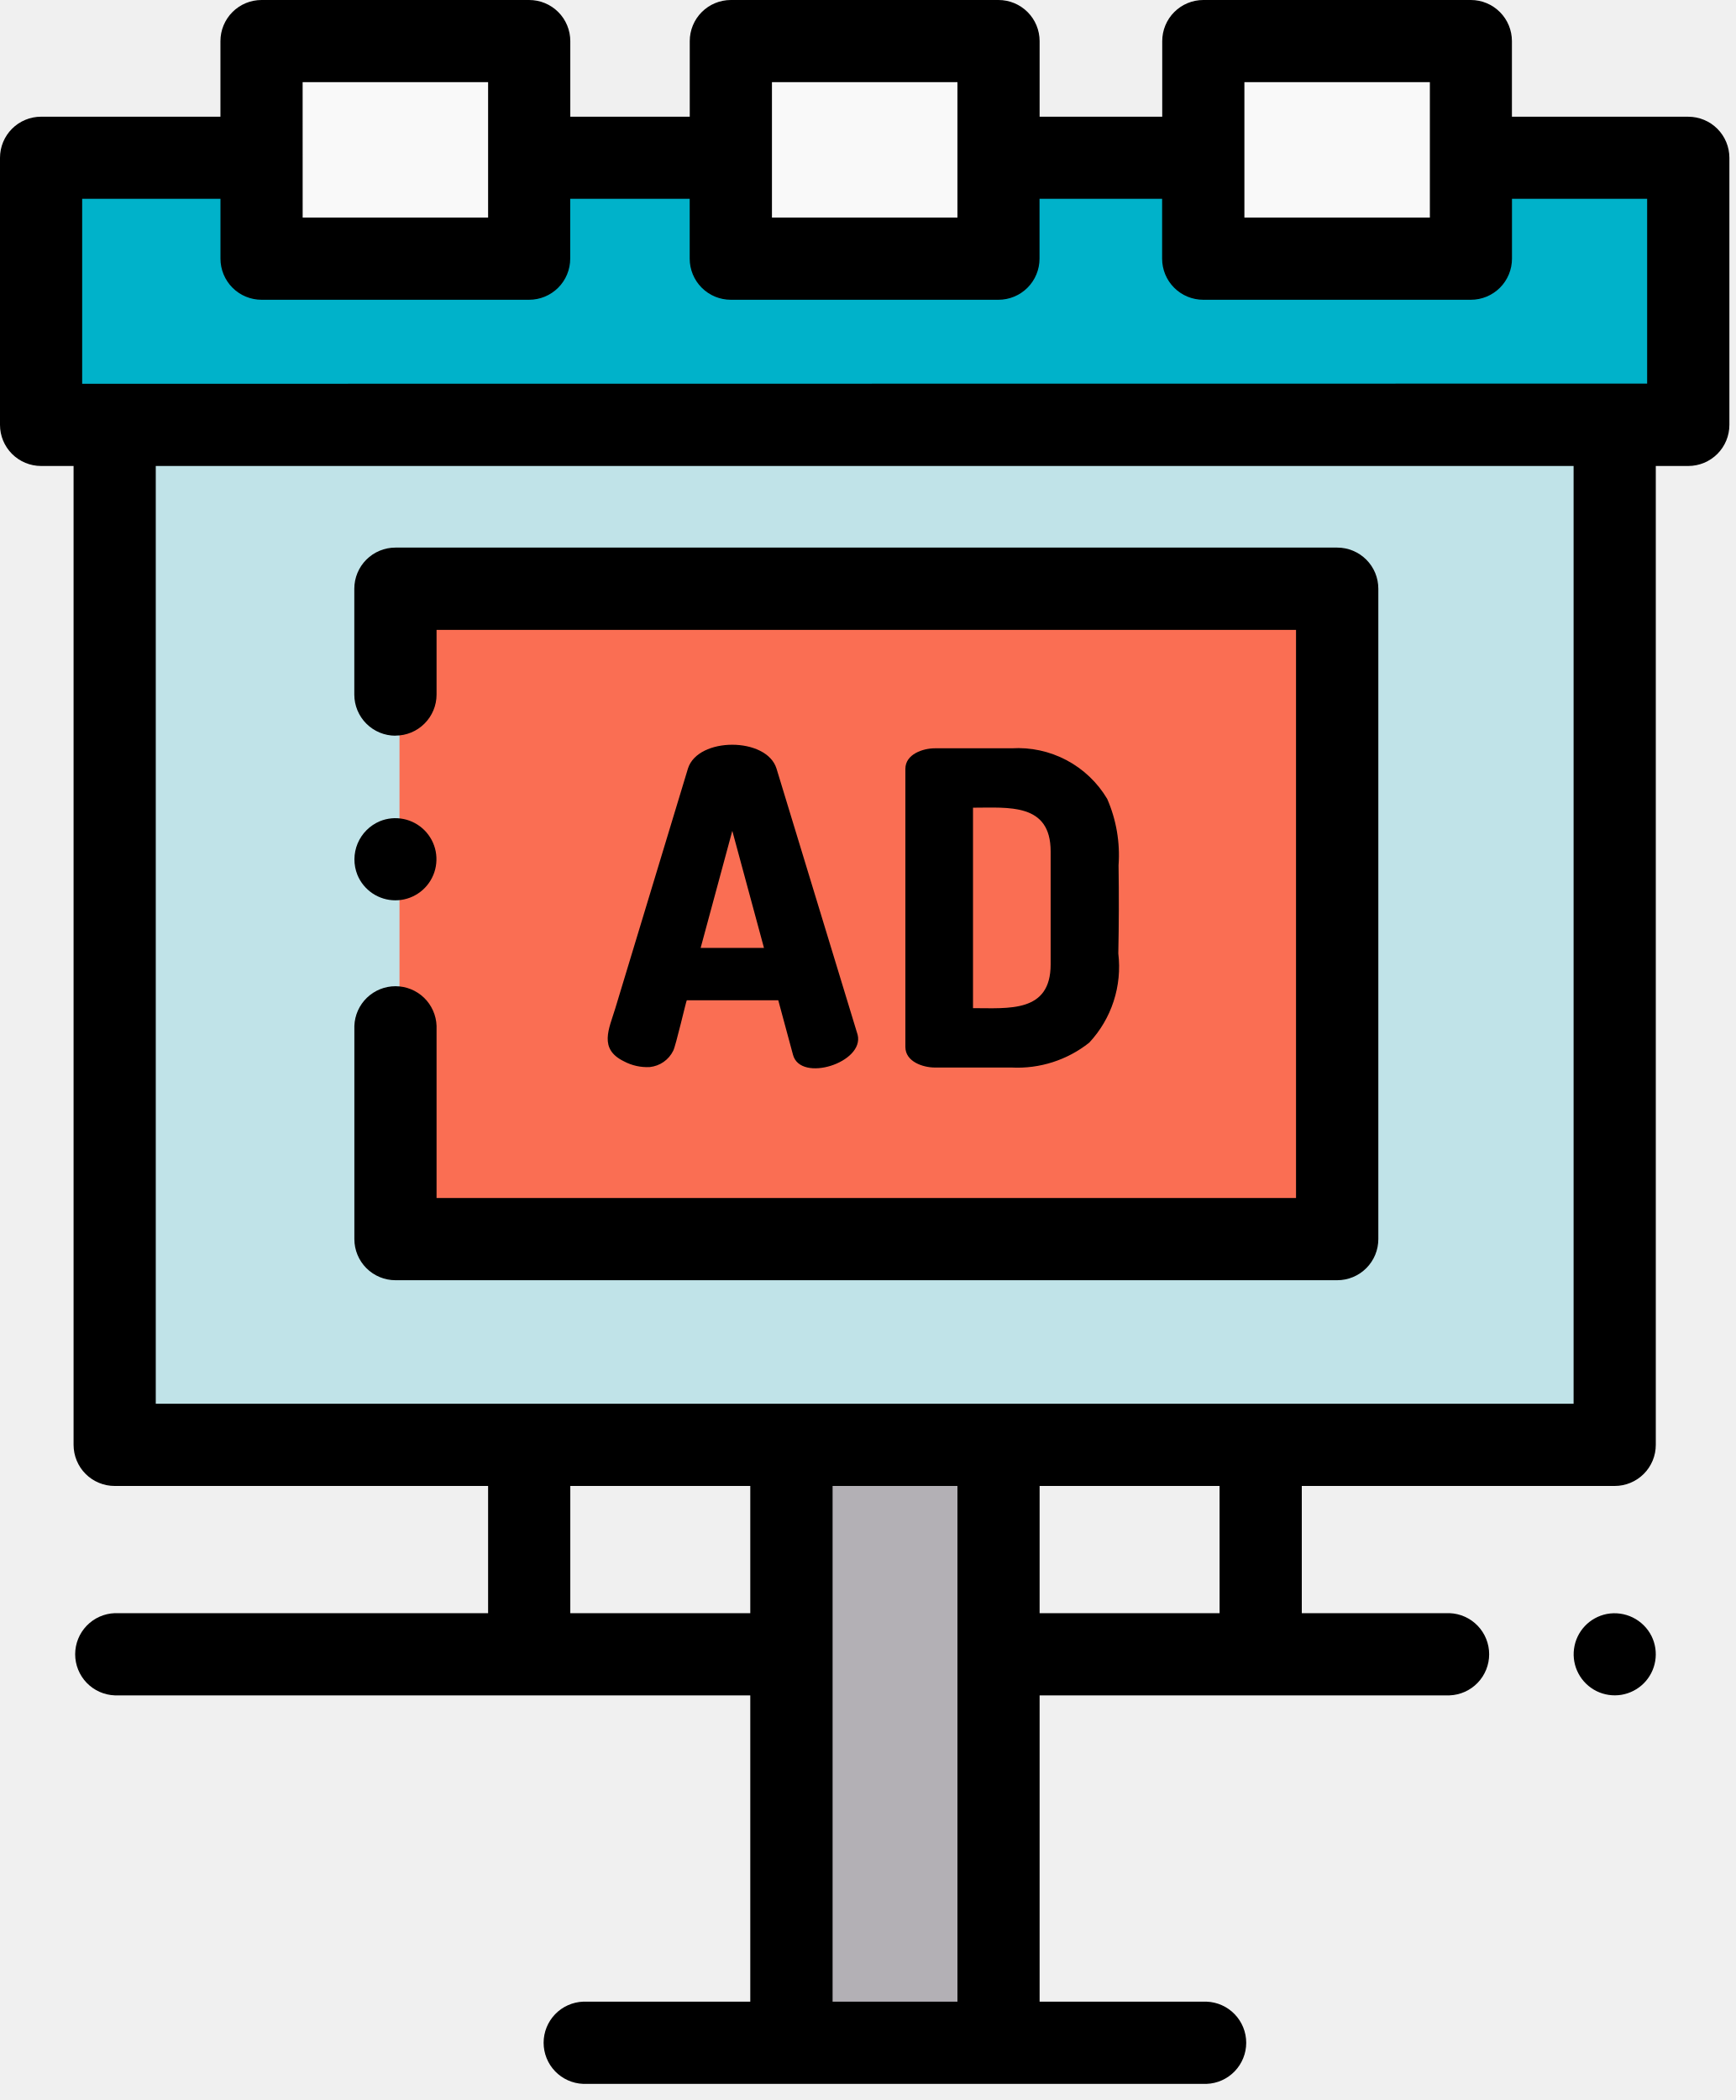
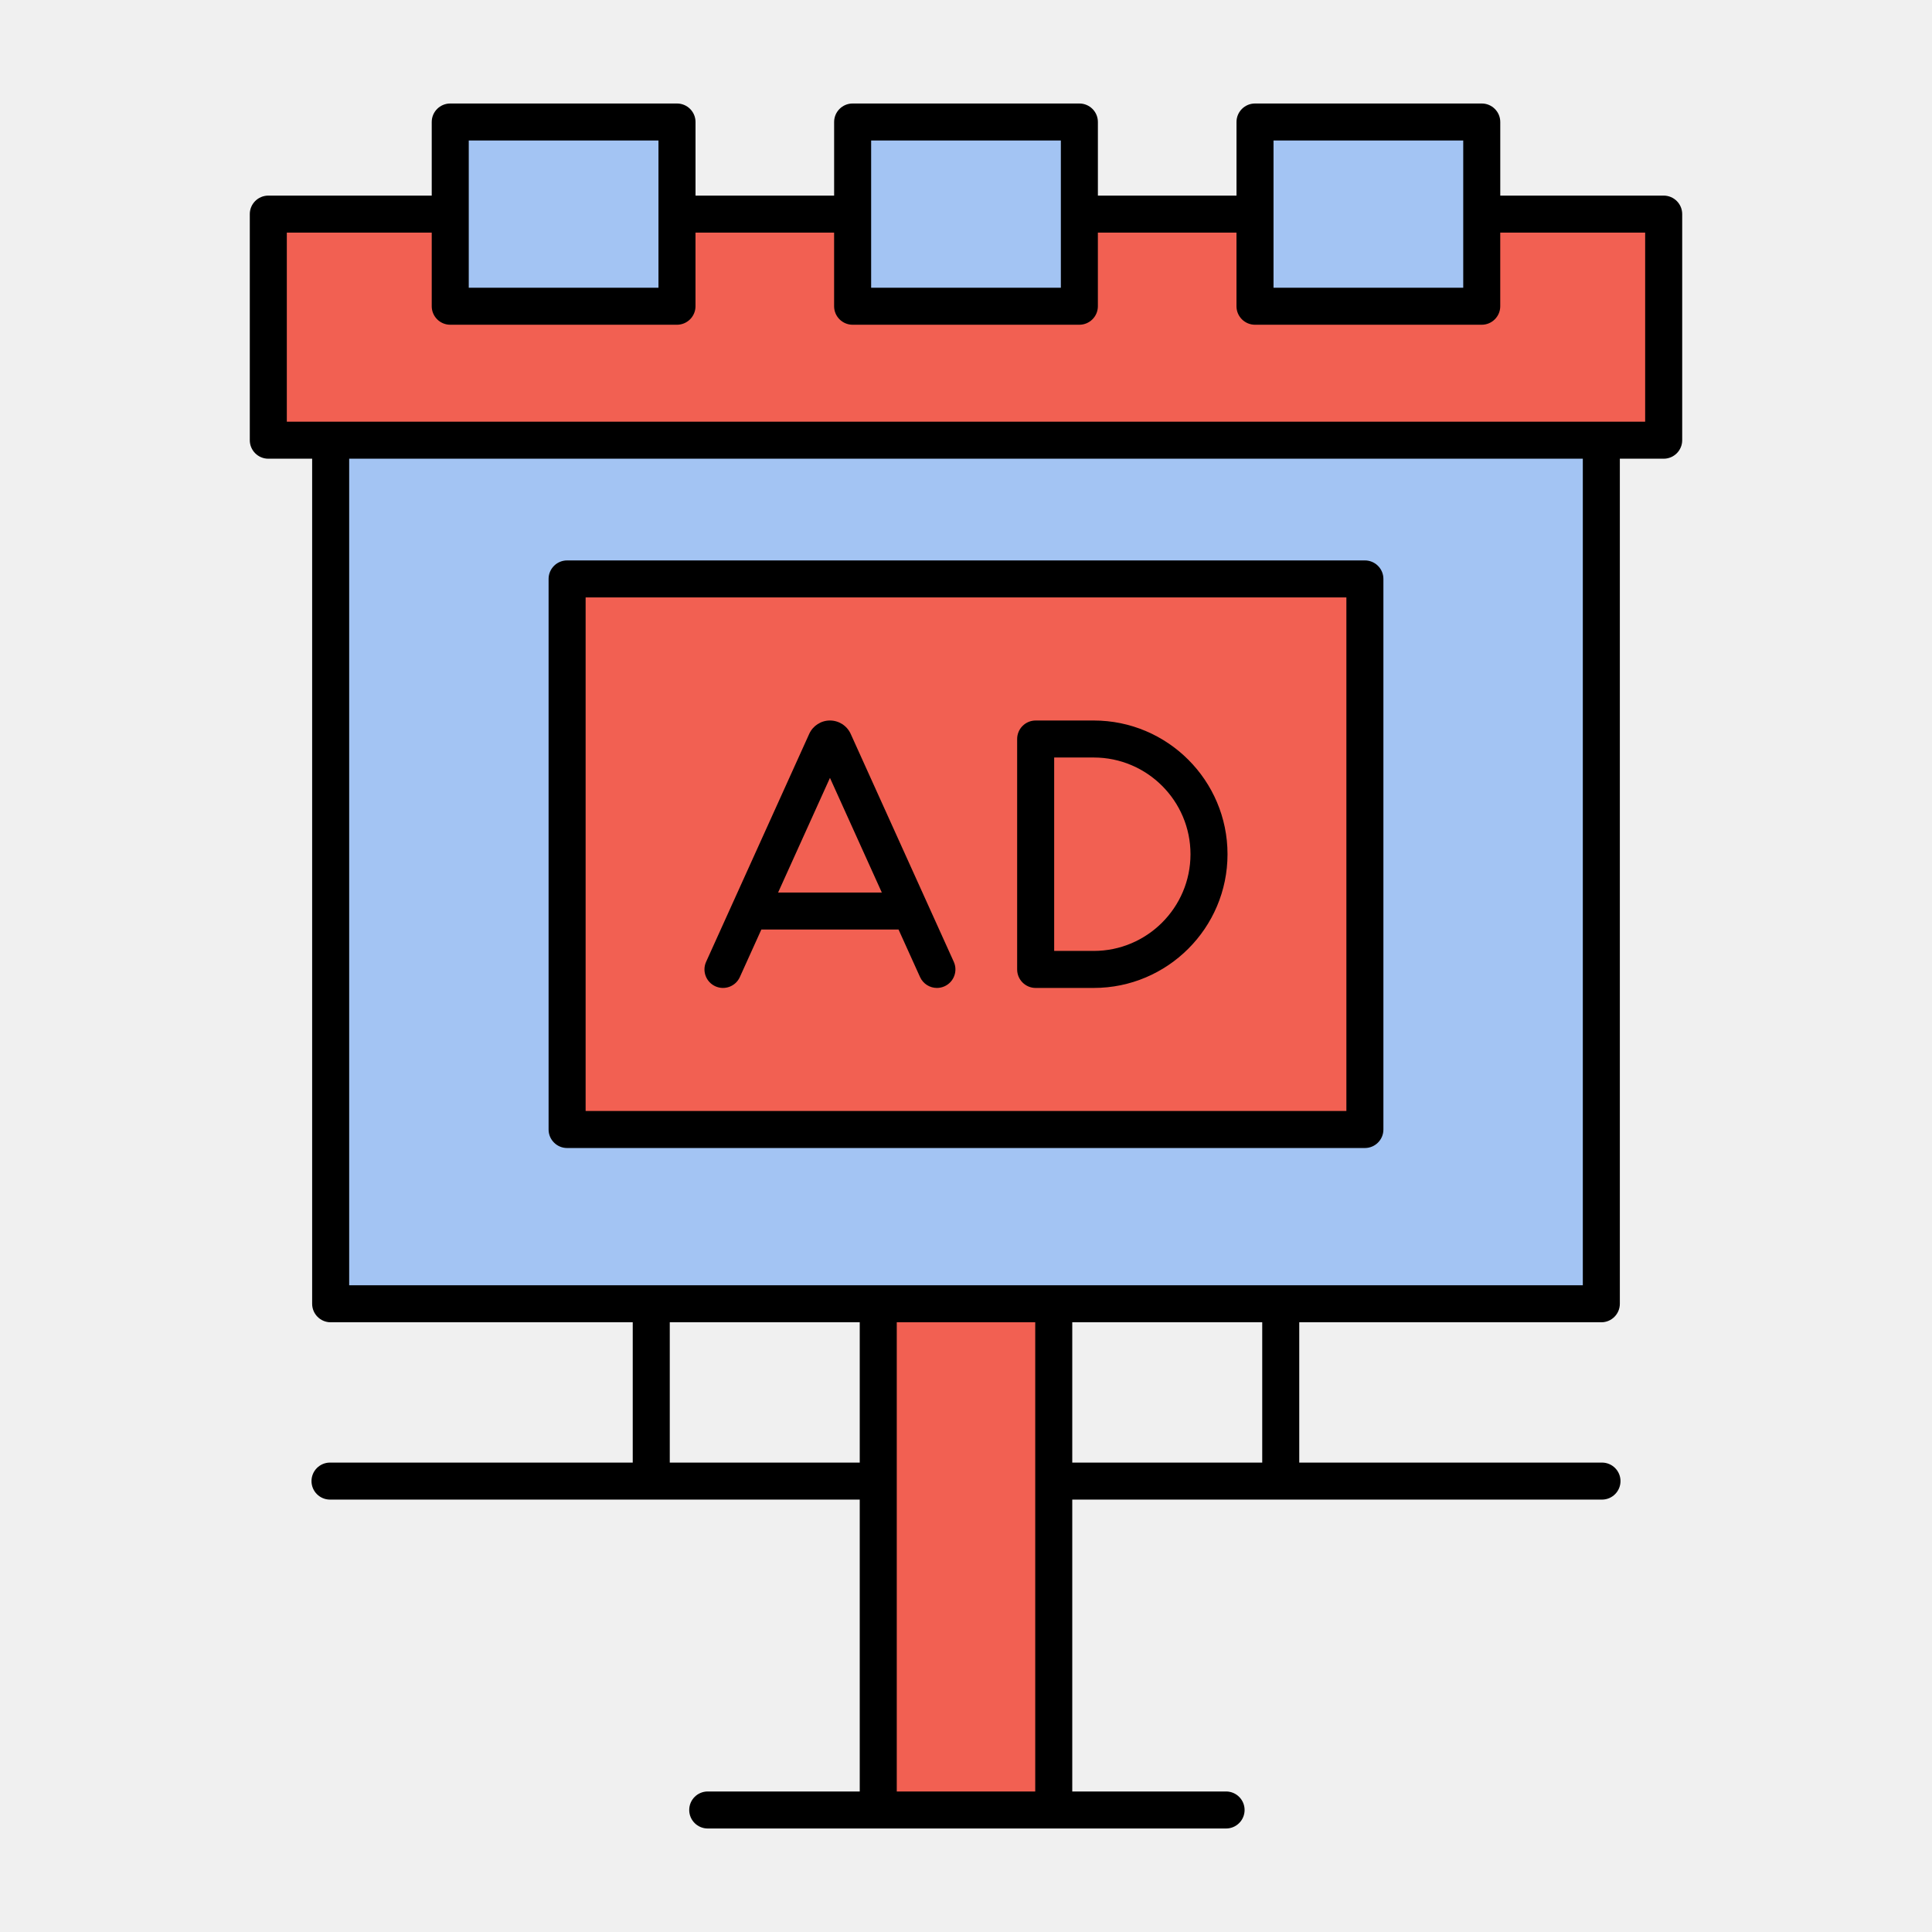
- <svg xmlns="http://www.w3.org/2000/svg" width="62" height="75" viewBox="0 0 62 75" fill="none">
-   <g clip-path="url(#clip0_3150_12073)">
-     <path d="M1.617 5.637H60.456V15.174H1.617V5.637Z" fill="#00B2CA" />
-     <path d="M4.246 15.174H57.826V51.602H4.246V15.174Z" fill="#00B2CA" fill-opacity="0.2" />
-     <path d="M28.418 51.606H35.818V72.956H28.418V51.606Z" fill="#B3B0B5" />
-     <path d="M26.258 1.47H35.818V9.241H26.258V1.47Z" fill="#F9F9F9" />
-     <path d="M9.492 1.47H19.053V9.241H9.492V1.47Z" fill="#F9F9F9" />
-     <path d="M43.133 1.47H52.694V9.241H43.133V1.47Z" fill="#F9F9F9" />
-     <path d="M14.27 24.804V21.026H47.91V44.251H14.27V36.634" fill="#FA6E53" />
-     <path d="M43.1 74.424C43.48 74.41 43.84 74.249 44.103 73.975C44.367 73.702 44.515 73.336 44.515 72.956C44.515 72.576 44.367 72.21 44.103 71.937C43.84 71.663 43.48 71.502 43.1 71.488H37.135V60.549H51.778C52.158 60.535 52.518 60.374 52.782 60.1C53.045 59.827 53.193 59.461 53.193 59.081C53.193 58.701 53.045 58.335 52.782 58.062C52.518 57.788 52.158 57.627 51.778 57.613H46.5V53.07H57.677C57.87 53.07 58.061 53.032 58.239 52.958C58.417 52.884 58.579 52.776 58.716 52.639C58.852 52.503 58.96 52.341 59.034 52.162C59.108 51.984 59.145 51.793 59.145 51.6V16.642H60.306C60.695 16.642 61.069 16.487 61.344 16.212C61.619 15.937 61.774 15.563 61.774 15.174V5.637C61.774 5.248 61.619 4.875 61.344 4.599C61.069 4.324 60.695 4.169 60.306 4.169H54.006V1.469C54.006 1.08 53.852 0.707 53.578 0.432C53.304 0.157 52.932 0.001 52.543 3.06567e-06H42.983C42.594 3.06567e-06 42.22 0.155 41.945 0.43C41.67 0.705 41.515 1.079 41.515 1.468V4.168H37.135V1.468C37.135 1.079 36.98 0.705 36.705 0.43C36.43 0.155 36.056 3.06567e-06 35.667 3.06567e-06H26.106C25.717 3.06567e-06 25.343 0.155 25.068 0.43C24.793 0.705 24.638 1.079 24.638 1.468V4.168H20.371V1.468C20.371 1.275 20.333 1.084 20.259 0.906C20.185 0.727 20.077 0.565 19.94 0.429C19.803 0.293 19.641 0.184 19.463 0.111C19.284 0.037 19.093 -0 18.9 3.06567e-06H9.343C9.15 -0 8.959 0.038 8.781 0.111C8.603 0.185 8.441 0.293 8.304 0.43C8.168 0.566 8.06 0.728 7.986 0.906C7.912 1.084 7.874 1.275 7.874 1.468V4.168H1.467C1.274 4.168 1.083 4.206 0.905 4.28C0.727 4.354 0.565 4.462 0.429 4.599C0.293 4.735 0.185 4.897 0.111 5.075C0.038 5.253 -0 5.444 3.40863e-07 5.637V15.174C3.40863e-07 15.563 0.155 15.937 0.43 16.212C0.705 16.487 1.079 16.642 1.468 16.642H2.628V51.6C2.628 51.793 2.666 51.985 2.74 52.163C2.813 52.342 2.922 52.504 3.059 52.641C3.195 52.777 3.358 52.886 3.537 52.959C3.715 53.033 3.907 53.071 4.1 53.07H17.435V57.613H4.1C3.72 57.627 3.36 57.788 3.096 58.062C2.833 58.335 2.685 58.701 2.685 59.081C2.685 59.461 2.833 59.827 3.096 60.1C3.36 60.374 3.72 60.535 4.1 60.549H26.8V71.488H20.833C20.453 71.502 20.093 71.663 19.829 71.937C19.566 72.21 19.418 72.576 19.418 72.956C19.418 73.336 19.566 73.702 19.829 73.975C20.093 74.249 20.453 74.41 20.833 74.424H43.1ZM44.45 2.935H51.075V7.77H44.45V2.935ZM27.574 2.935H34.2V7.77H27.574V2.935ZM10.81 2.935H17.435V7.77H10.811L10.81 2.935ZM2.935 13.706V7.1H7.875V9.238C7.875 9.431 7.913 9.622 7.987 9.8C8.061 9.978 8.169 10.14 8.305 10.276C8.441 10.412 8.603 10.521 8.781 10.594C8.959 10.668 9.15 10.706 9.343 10.706H18.9C19.289 10.706 19.663 10.551 19.938 10.276C20.213 10.001 20.368 9.627 20.368 9.238V7.1H24.636V9.238C24.636 9.627 24.791 10.001 25.066 10.276C25.341 10.551 25.715 10.706 26.104 10.706H35.664C35.857 10.706 36.048 10.668 36.226 10.594C36.404 10.521 36.566 10.412 36.702 10.276C36.838 10.14 36.947 9.978 37.02 9.8C37.094 9.622 37.132 9.431 37.132 9.238V7.1H41.511V9.238C41.511 9.627 41.666 10.001 41.941 10.276C42.216 10.551 42.59 10.706 42.979 10.706H52.54C52.929 10.706 53.303 10.551 53.578 10.276C53.853 10.001 54.008 9.627 54.008 9.238V7.1H58.836V13.7L2.935 13.706ZM20.371 57.613V53.07H26.8V57.613H20.371ZM34.2 71.489H29.74V53.07H34.2V71.489ZM43.564 57.613H37.135V53.07H43.563L43.564 57.613ZM5.564 50.134V16.642H56.209V50.134H5.564Z" fill="black" />
-     <path d="M14.124 26.272C14.513 26.273 14.887 26.119 15.162 25.844C15.438 25.569 15.594 25.196 15.594 24.807V22.497H46.294V42.786H15.594V36.637C15.58 36.257 15.419 35.897 15.146 35.633C14.872 35.37 14.507 35.222 14.126 35.222C13.746 35.222 13.381 35.37 13.107 35.633C12.833 35.897 12.672 36.257 12.658 36.637V44.254C12.658 44.643 12.813 45.017 13.088 45.292C13.364 45.567 13.737 45.722 14.126 45.722H47.766C48.156 45.722 48.529 45.567 48.804 45.292C49.08 45.017 49.234 44.643 49.234 44.254V21.025C49.234 20.636 49.08 20.262 48.804 19.987C48.529 19.712 48.156 19.557 47.766 19.557H14.124C13.735 19.557 13.361 19.712 13.086 19.987C12.811 20.262 12.656 20.636 12.656 21.025V24.807C12.656 25.196 12.811 25.57 13.086 25.845C13.361 26.12 13.735 26.275 14.124 26.275V26.272Z" fill="black" />
-     <path d="M23.213 38.109C23.39 38.09 23.56 38.027 23.706 37.925C23.852 37.823 23.97 37.685 24.048 37.525C24.137 37.365 24.514 35.725 24.532 35.725H27.8L28.327 37.675C28.6 38.675 30.88 37.95 30.635 36.957L27.735 27.443C27.376 26.316 24.935 26.316 24.575 27.443C23.708 30.303 22.842 33.163 21.975 36.023C21.757 36.743 21.375 37.461 22.288 37.905C22.572 38.056 22.892 38.127 23.213 38.109ZM26.158 29.673L27.289 33.853H25.027L26.158 29.673Z" fill="black" />
-     <path d="M33.393 38.126H36.135C37.137 38.177 38.123 37.861 38.908 37.237C39.303 36.814 39.6 36.31 39.779 35.76C39.958 35.21 40.015 34.627 39.946 34.053C39.968 33.004 39.971 31.954 39.955 30.904C40.014 30.092 39.875 29.277 39.549 28.531C39.2 27.945 38.698 27.467 38.096 27.149C37.493 26.83 36.815 26.683 36.135 26.725H33.393C32.971 26.725 32.34 26.933 32.34 27.458V37.393C32.34 37.918 32.971 38.126 33.393 38.126ZM34.756 28.846C36.026 28.846 37.529 28.67 37.529 30.406V34.445C37.529 36.177 36.029 36.005 34.756 36.005V28.846Z" fill="black" />
-     <path d="M12.767 31.247C12.877 31.515 13.065 31.744 13.306 31.906C13.547 32.067 13.83 32.154 14.12 32.154C14.41 32.155 14.694 32.07 14.935 31.909C15.177 31.749 15.365 31.52 15.477 31.252C15.588 30.985 15.618 30.69 15.563 30.405C15.507 30.121 15.368 29.859 15.164 29.654C14.959 29.448 14.698 29.307 14.414 29.25C14.13 29.192 13.835 29.22 13.567 29.33C13.209 29.481 12.924 29.766 12.774 30.125C12.625 30.483 12.622 30.886 12.767 31.247Z" fill="black" />
-     <path d="M57.394 57.642C57.093 57.702 56.818 57.854 56.608 58.077C56.398 58.301 56.264 58.584 56.224 58.889C56.183 59.192 56.239 59.501 56.384 59.772C56.528 60.042 56.754 60.261 57.029 60.397C57.303 60.532 57.614 60.578 57.916 60.529C58.219 60.479 58.498 60.335 58.715 60.119C58.932 59.902 59.075 59.623 59.125 59.32C59.175 59.018 59.129 58.707 58.993 58.432C58.849 58.144 58.614 57.912 58.326 57.769C58.037 57.627 57.71 57.582 57.394 57.642Z" fill="black" />
+ <svg xmlns="http://www.w3.org/2000/svg" version="1.1" id="Layer_1" x="0px" y="0px" viewBox="0 0 280 280" style="enable-background:new 0 0 280 280;" xml:space="preserve">
+   <style type="text/css">
+ 	.st0{fill:#A3C4F3;}
+ 	.st1{fill:#F26052;}
+ </style>
+   <g id="XMLID_17_">
+     <rect id="XMLID_595_" x="47.922" y="63.798" class="st0" width="184.155" height="125.155" />
+     <rect id="XMLID_594_" x="38.885" y="31.031" class="st1" width="202.231" height="32.766" />
+     <g id="XMLID_106_">
+       <rect id="XMLID_593_" x="65.253" y="17.682" class="st0" width="32.861" height="26.699" />
+     </g>
+     <g id="XMLID_98_">
+       <rect id="XMLID_591_" x="181.885" y="17.682" class="st0" width="32.861" height="26.699" />
+     </g>
+     <rect id="XMLID_491_" x="82.189" y="83.903" class="st1" width="115.621" height="79.794" />
+     <rect id="XMLID_490_" x="123.569" y="17.682" class="st0" width="32.861" height="26.699" />
+     <rect id="XMLID_489_" x="127.283" y="188.952" class="st1" width="25.434" height="73.365" />
+     <g id="XMLID_18_">
+       <path id="XMLID_62_" d="M82.189,166.379h115.621c1.482,0,2.683-1.201,2.683-2.682V83.903c0-1.481-1.201-2.682-2.683-2.682H82.189    c-1.482,0-2.683,1.201-2.683,2.682v79.794C79.506,165.178,80.708,166.379,82.189,166.379z M84.873,86.585h110.255v74.43H84.873    V86.585z" />
+       <path id="XMLID_79_" d="M241.115,28.349H217.43V17.682c0-1.481-1.201-2.682-2.683-2.682h-32.861c-1.482,0-2.683,1.201-2.683,2.682    v10.667h-20.088V17.682c0-1.481-1.201-2.682-2.683-2.682h-32.861c-1.482,0-2.683,1.201-2.683,2.682v10.667h-20.088V17.682    c0-1.481-1.201-2.682-2.683-2.682H65.253c-1.482,0-2.683,1.201-2.683,2.682v10.667H38.885c-1.482,0-2.683,1.201-2.683,2.682    v32.766c0,1.481,1.201,2.682,2.683,2.682h6.354v122.473c0,1.481,1.201,2.682,2.683,2.682h43.779v20.335H47.828    c-1.482,0-2.683,1.201-2.683,2.682s1.201,2.682,2.683,2.682H124.6v42.302h-22.03c-1.482,0-2.683,1.201-2.683,2.682    c0,1.481,1.201,2.682,2.683,2.682h24.713h25.434h24.976c1.482,0,2.683-1.201,2.683-2.682c0-1.481-1.201-2.682-2.683-2.682H155.4    v-42.302h76.772c1.482,0,2.683-1.201,2.683-2.682s-1.201-2.682-2.683-2.682h-43.874v-20.335h43.779    c1.482,0,2.683-1.201,2.683-2.682V66.479h6.354c1.482,0,2.683-1.201,2.683-2.682V31.031    C243.798,29.55,242.597,28.349,241.115,28.349z M184.568,20.364h27.495v21.335h-27.495V20.364z M126.252,20.364h27.495v21.335    h-27.495V20.364z M67.936,20.364h27.495v21.335H67.936V20.364z M97.068,211.97v-20.335H124.6v20.335H97.068z M129.966,259.636    v-68.001h20.068v68.001H129.966z M182.932,211.97H155.4v-20.335h27.532V211.97z M229.395,186.27h-76.678h-25.434H50.605V66.479    h178.789V186.27z M238.432,61.115h-6.354H47.922h-6.354V33.713H62.57v10.668c0,1.481,1.201,2.682,2.683,2.682h32.861    c1.482,0,2.683-1.201,2.683-2.682V33.713h20.088v10.668c0,1.481,1.201,2.682,2.683,2.682h32.861c1.482,0,2.683-1.201,2.683-2.682    V33.713h20.088v10.668c0,1.481,1.201,2.682,2.683,2.682h32.861c1.482,0,2.683-1.201,2.683-2.682V33.713h21.002V61.115z" />
+       <path id="XMLID_92_" d="M123.288,106.358c-0.533-1.177-1.712-1.938-3.005-1.938h-0.001c-1.293,0-2.472,0.762-3.003,1.938    l-14.943,33.034c-0.611,1.349-0.011,2.938,1.339,3.549c1.351,0.612,2.94,0.011,3.55-1.339l3.116-6.888h19.883l3.116,6.888    c0.448,0.991,1.425,1.578,2.446,1.578c0.369,0,0.745-0.077,1.104-0.239c1.35-0.61,1.95-2.199,1.339-3.549L123.288,106.358z     M112.769,129.35l7.515-16.614l7.515,16.614H112.769z" />
+       <path id="XMLID_95_" d="M158.514,104.421h-8.418c-1.482,0-2.683,1.201-2.683,2.682v33.395c0,1.481,1.201,2.682,2.683,2.682h8.418    c10.69,0,19.387-8.694,19.387-19.379C177.901,113.114,169.204,104.421,158.514,104.421z M158.514,137.815h-5.735v-28.031h5.735    c7.731,0,14.021,6.287,14.021,14.015S166.245,137.815,158.514,137.815z" />
+     </g>
  </g>
-   <defs>
-     <clipPath id="clip0_3150_12073">
-       <rect width="61.775" height="74.424" fill="white" />
-     </clipPath>
-   </defs>
</svg>
